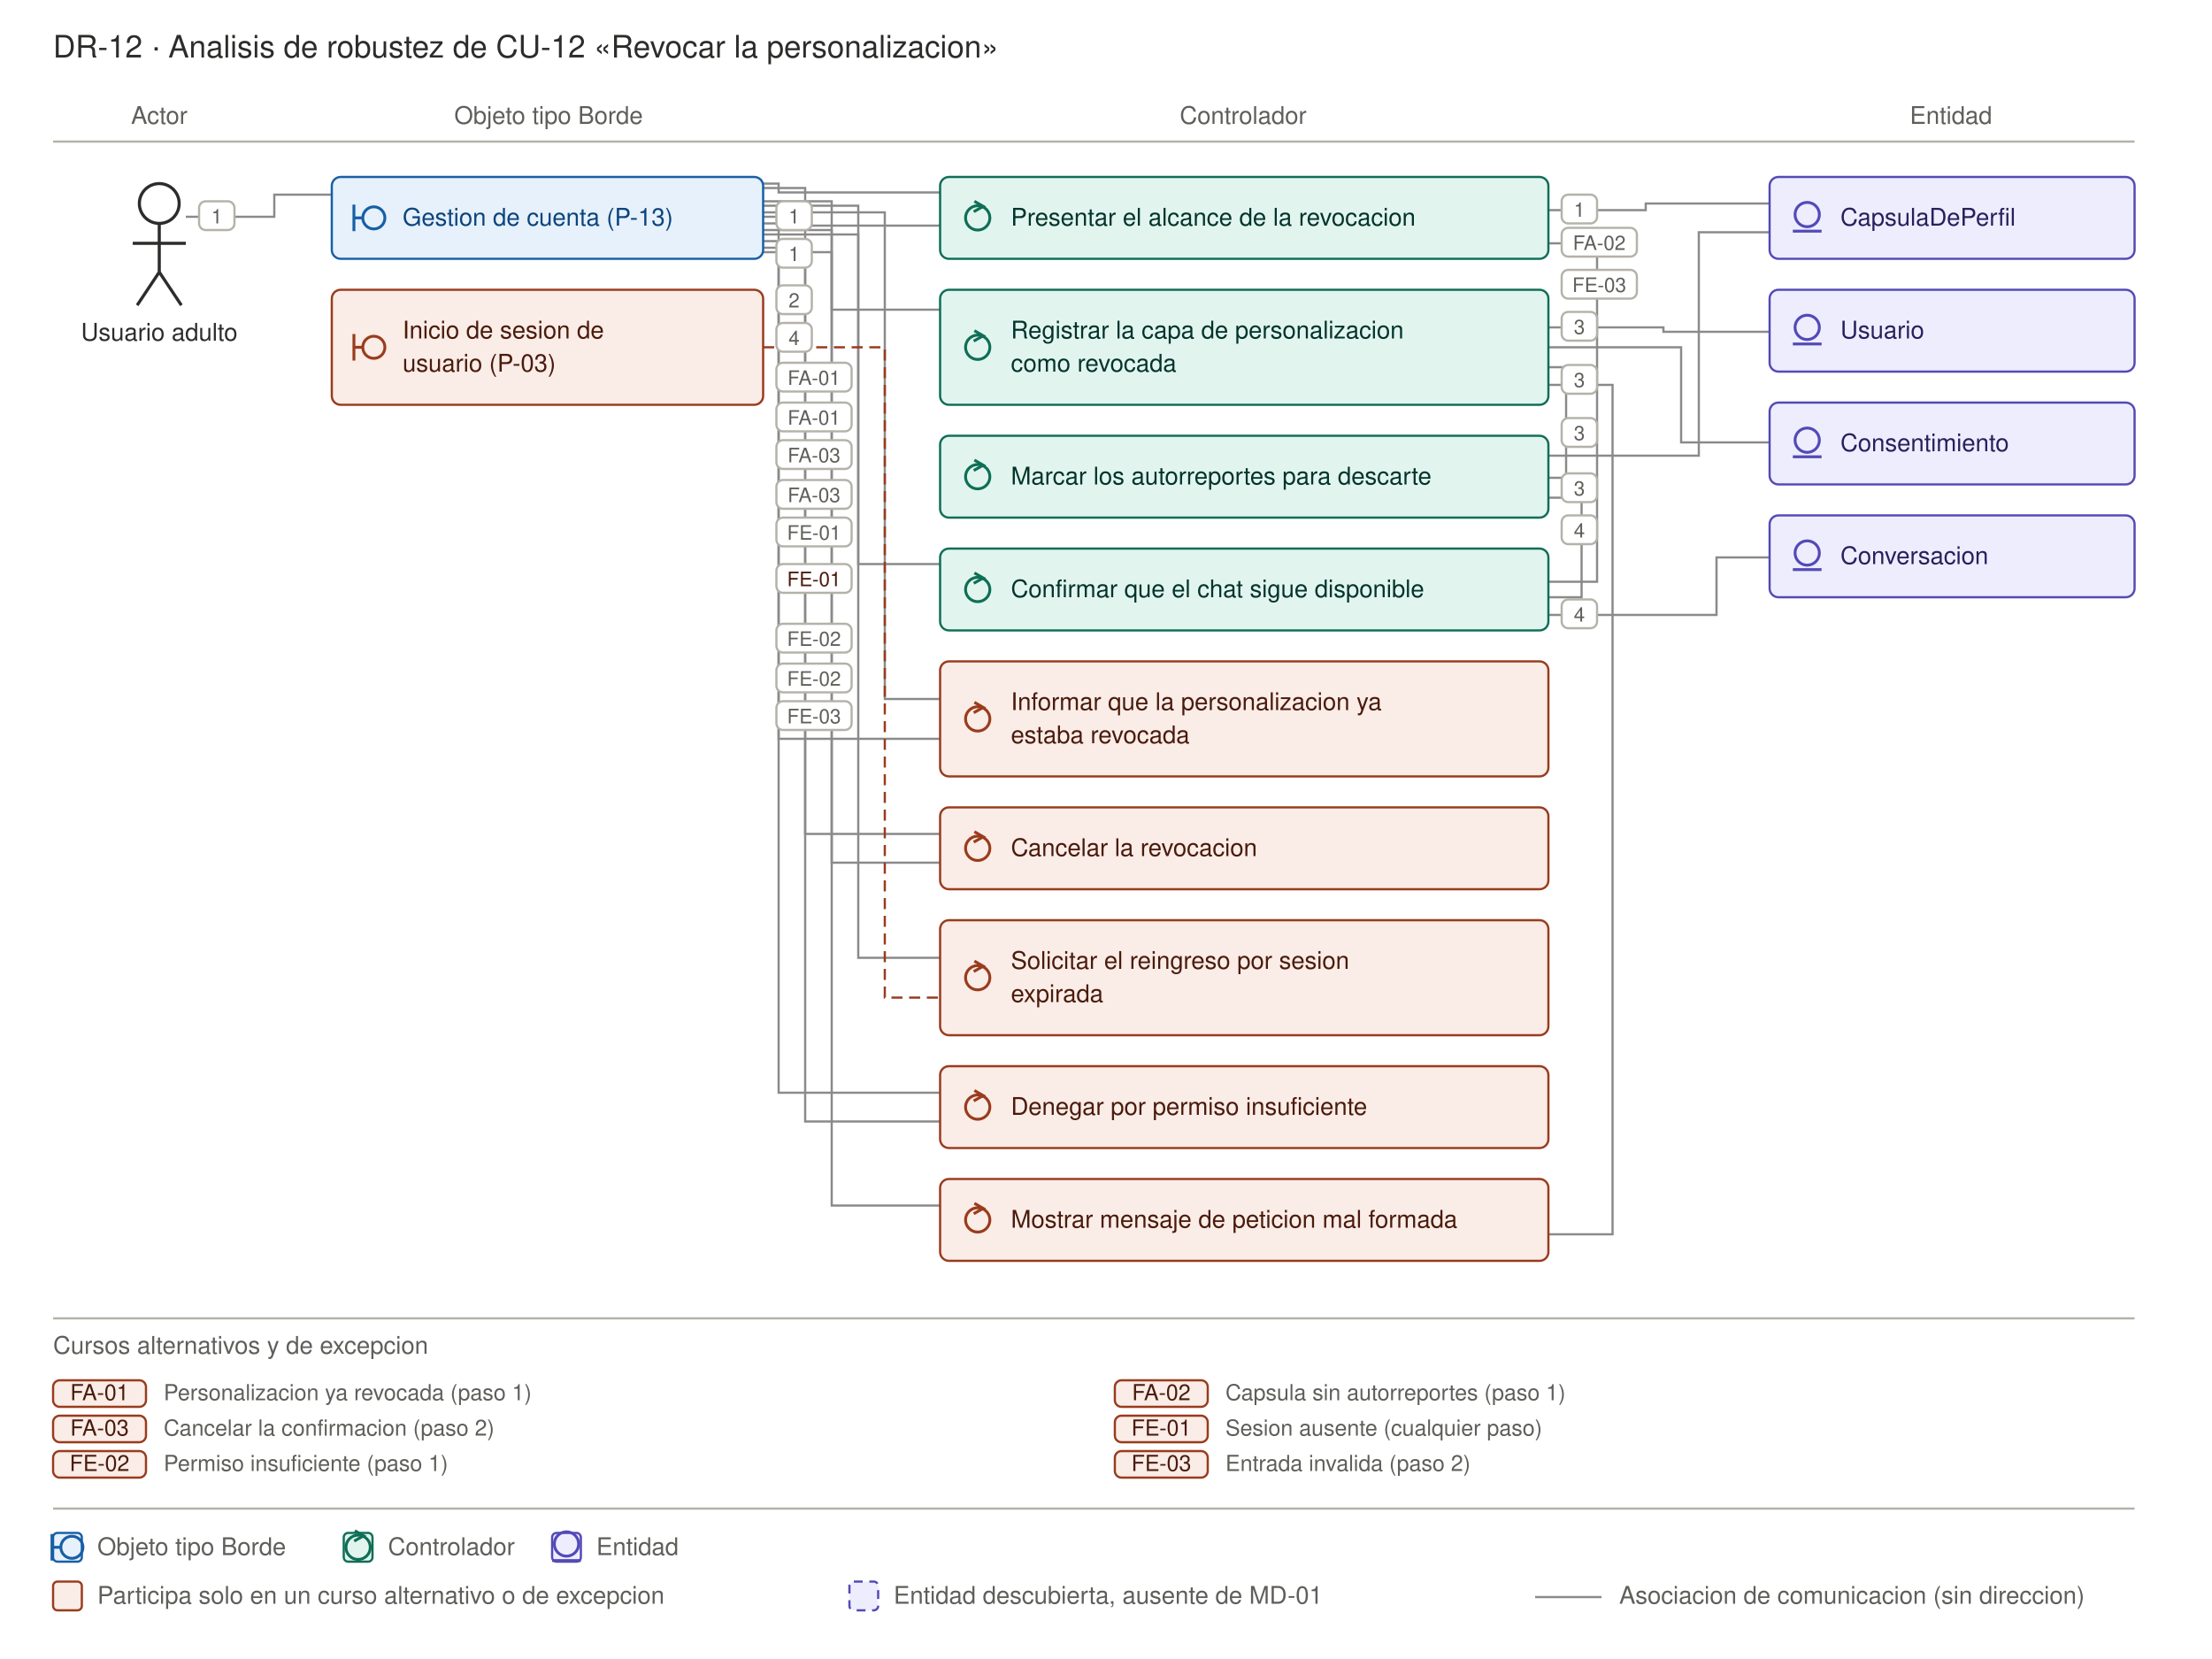
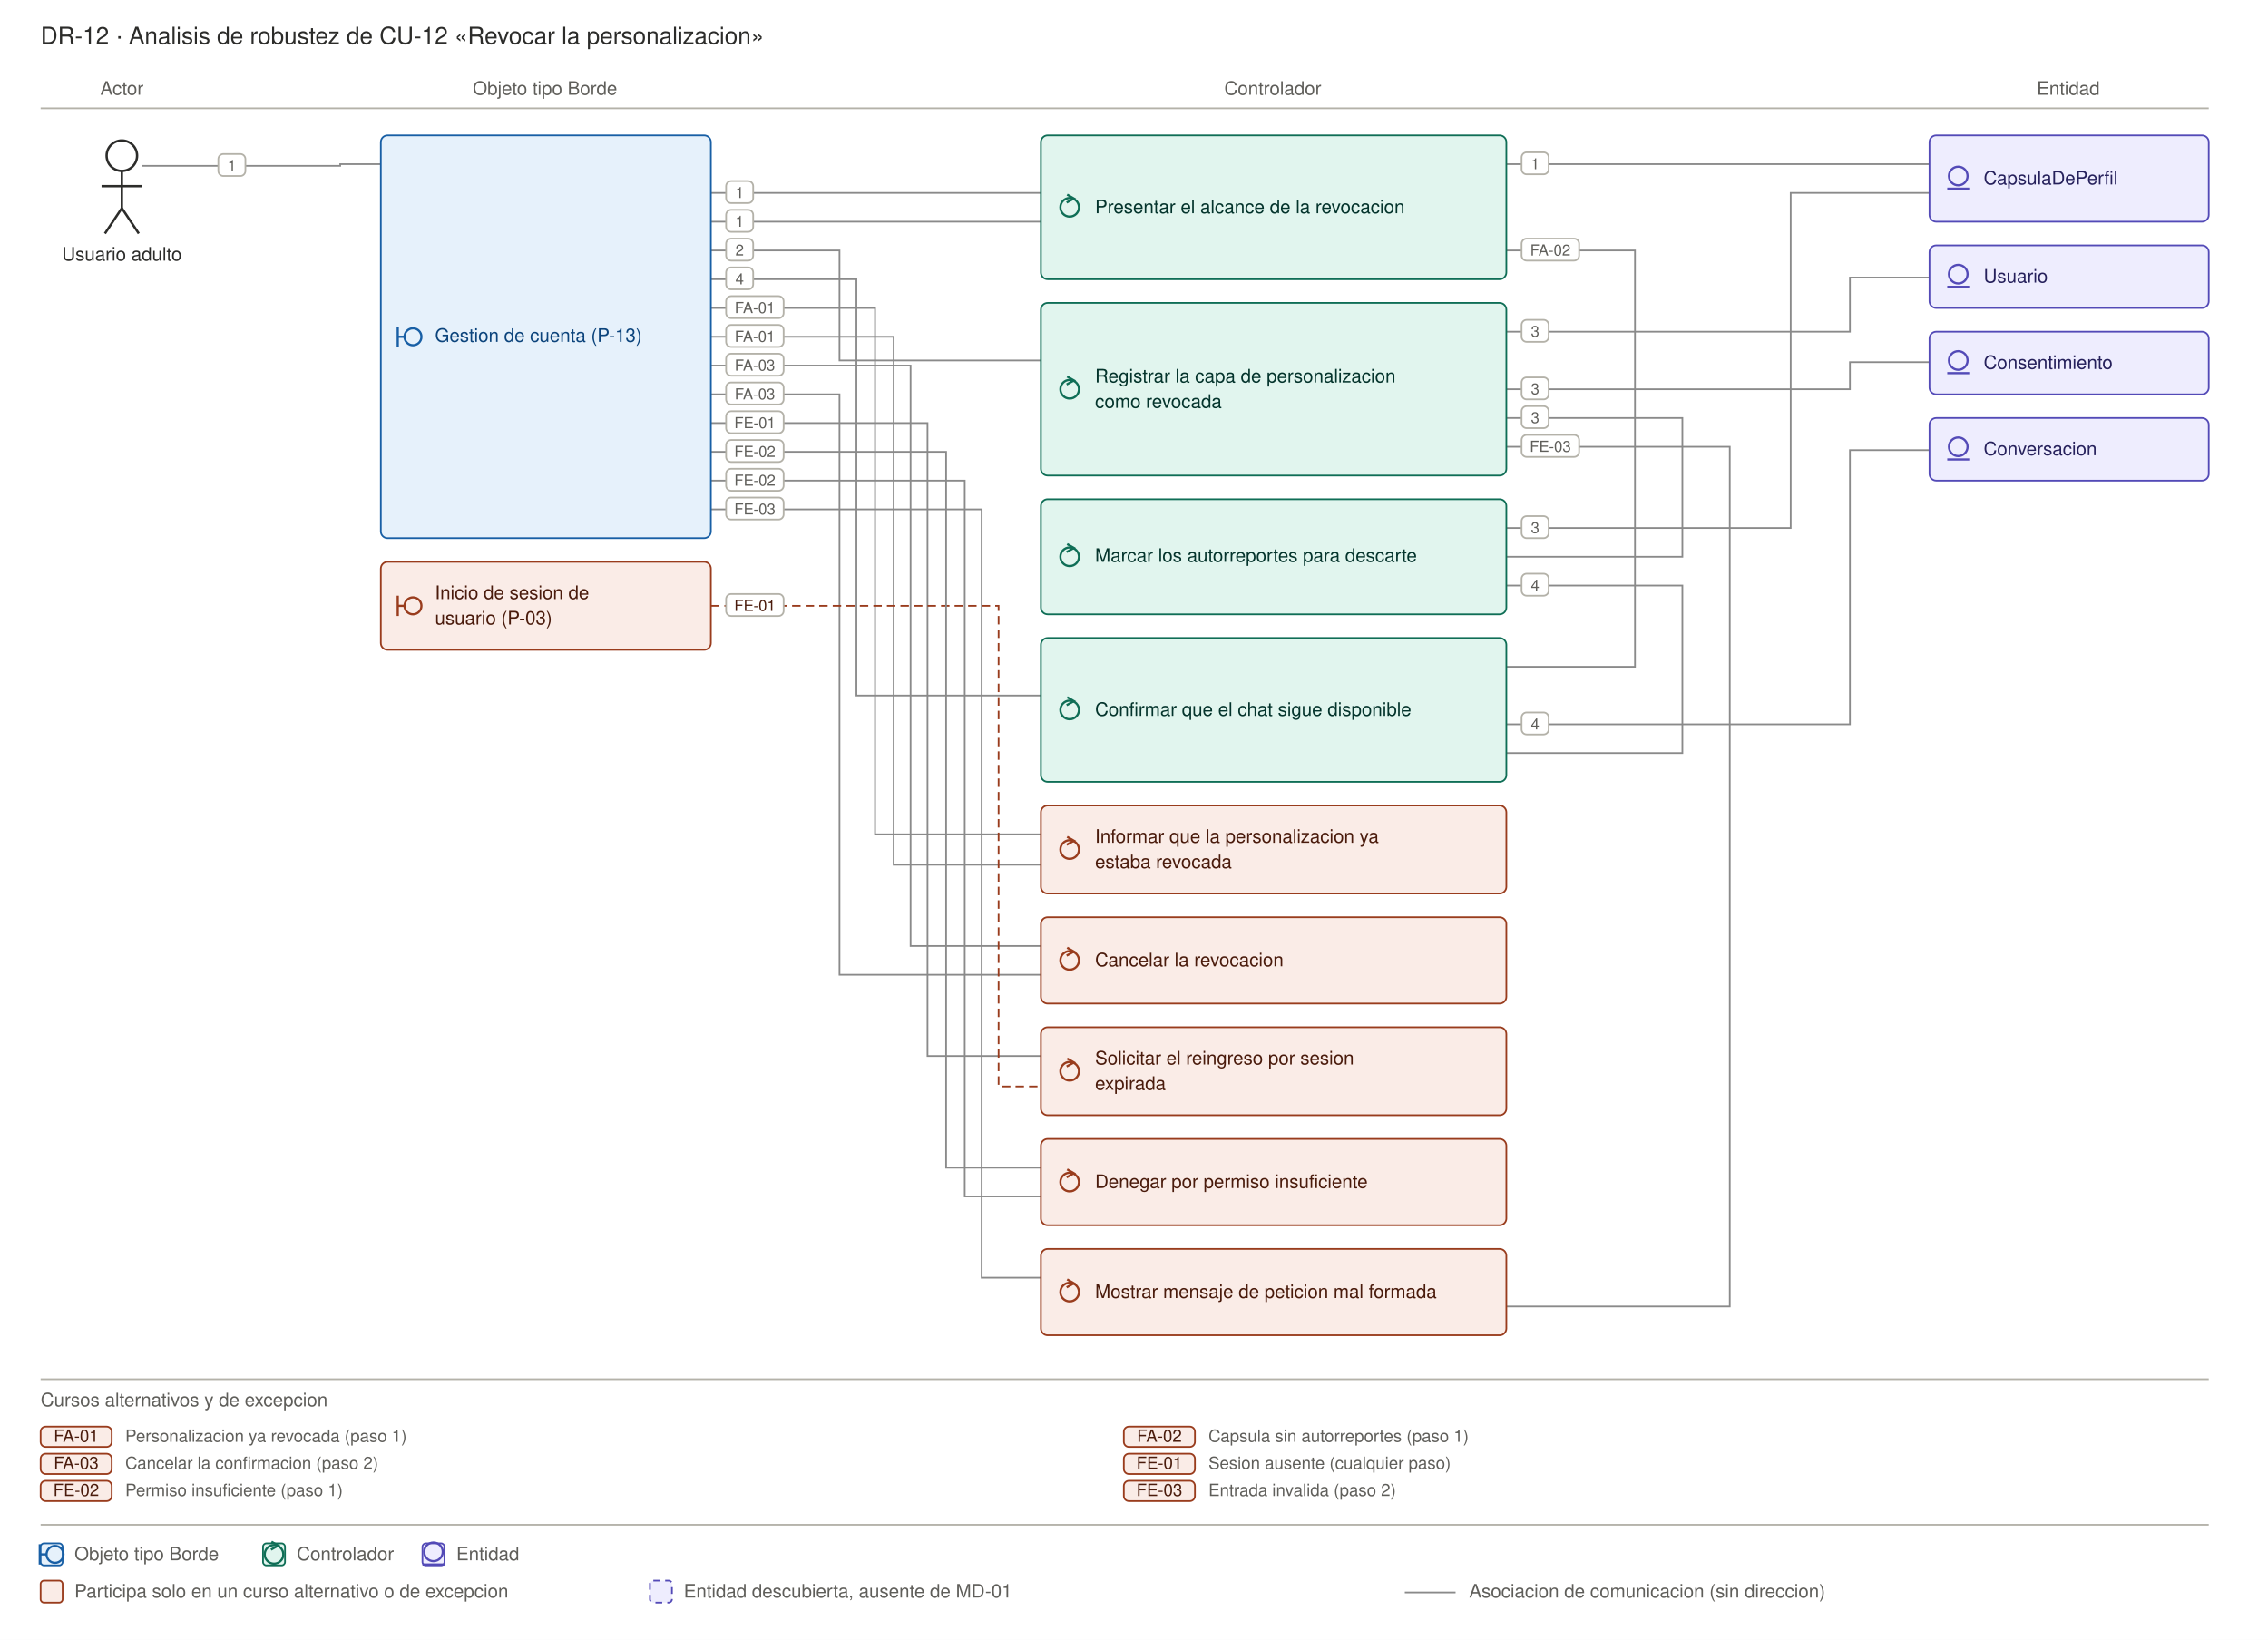
- <svg xmlns="http://www.w3.org/2000/svg" width="1000" height="750" viewBox="0 0 1000 750" role="img" font-family="Segoe UI, Helvetica, Arial, sans-serif">
-   <rect x="0" y="0" width="1000" height="750" fill="#FFFFFF" />
+ <svg xmlns="http://www.w3.org/2000/svg" width="1340" height="969" viewBox="0 0 1340 969" role="img" font-family="Segoe UI, Helvetica, Arial, sans-serif">
+   <rect x="0" y="0" width="1340" height="969" fill="#FFFFFF" />
  <text x="24" y="26" font-size="14" font-weight="500" fill="#2C2C2A">DR-12 · Analisis de robustez de CU-12 «Revocar la personalizacion»</text>
  <g font-size="11" font-weight="500" fill="#5F5E5A" text-anchor="middle">
    <text x="72" y="56">Actor</text>
-     <text x="248" y="56">Objeto tipo Borde</text>
-     <text x="562" y="56">Controlador</text>
-     <text x="882" y="56">Entidad</text>
-   </g>
-   <line x1="24" y1="64" x2="965" y2="64" stroke="#B4B2A9" stroke-width="1" />
+     <text x="322" y="56">Objeto tipo Borde</text>
+     <text x="752" y="56">Controlador</text>
+     <text x="1222" y="56">Entidad</text>
+   </g>
+   <line x1="24" y1="64" x2="1305" y2="64" stroke="#B4B2A9" stroke-width="1" />
  <g fill="none" stroke="#8a8a8a" stroke-width="1">
-     <polyline points="84,98 124,98 124,88 150,88" />
-     <polyline points="345,83 352,83 352,87 425,87" />
-     <polyline points="700,95 744,95 744,92 800,92" />
-     <polyline points="345,85 364,85 364,102 425,102" />
-     <polyline points="345,91 376,91 376,140 425,140" />
-     <polyline points="700,148 752,148 752,150 800,150" />
-     <polyline points="700,157 760,157 760,200 800,200" />
-     <polyline points="700,166 708,166 708,216 700,216" />
-     <polyline points="700,206 768,206 768,105 800,105" />
-     <polyline points="700,225 715,225 715,270 700,270" />
-     <polyline points="700,278 776,278 776,252 800,252" />
-     <polyline points="345,93 388,93 388,255 425,255" />
-     <polyline points="345,96 400,96 400,316 425,316" />
-     <polyline points="345,98 352,98 352,334 425,334" />
-     <polyline points="700,110 722,110 722,263 700,263" />
-     <polyline points="345,101 364,101 364,377 425,377" />
-     <polyline points="345,104 376,104 376,390 425,390" />
-     <polyline points="345,106 388,106 388,433 425,433" />
-     <polyline points="345,157 400,157 400,451 425,451" stroke="#993C1D" stroke-dasharray="5 3" />
-     <polyline points="345,109 352,109 352,494 425,494" />
-     <polyline points="345,112 364,112 364,507 425,507" />
-     <polyline points="700,174 729,174 729,558 700,558" />
-     <polyline points="345,114 376,114 376,545 425,545" />
+     <polyline points="84,98 201,98 201,97 225,97" />
+     <polyline points="420,114 496,114 496,114 615,114" />
+     <polyline points="890,97 1058,97 1058,97 1140,97" />
+     <polyline points="420,131 496,131 496,131 615,131" />
+     <polyline points="420,148 496,148 496,213 615,213" />
+     <polyline points="890,196 1093,196 1093,164 1140,164" />
+     <polyline points="890,230 1093,230 1093,214 1140,214" />
+     <polyline points="890,247 994,247 994,329 890,329" />
+     <polyline points="890,312 1058,312 1058,114 1140,114" />
+     <polyline points="890,346 994,346 994,445 890,445" />
+     <polyline points="890,428 1093,428 1093,266 1140,266" />
+     <polyline points="420,165 506,165 506,411 615,411" />
+     <polyline points="420,182 517,182 517,493 615,493" />
+     <polyline points="420,199 528,199 528,511 615,511" />
+     <polyline points="890,148 966,148 966,394 890,394" />
+     <polyline points="420,216 538,216 538,559 615,559" />
+     <polyline points="420,233 496,233 496,576 615,576" />
+     <polyline points="420,250 548,250 548,624 615,624" />
+     <polyline points="420,358 590,358 590,642 615,642" stroke="#993C1D" stroke-dasharray="5 3" />
+     <polyline points="420,267 559,267 559,690 615,690" />
+     <polyline points="420,284 570,284 570,707 615,707" />
+     <polyline points="890,264 1022,264 1022,772 890,772" />
+     <polyline points="420,301 580,301 580,755 615,755" />
  </g>
  <g fill="none" stroke="#2C2C2A" stroke-width="1.4">
    <circle cx="72.0" cy="92" r="9" />
    <line x1="72.0" y1="101" x2="72.0" y2="123" />
    <line x1="60.0" y1="110" x2="84.0" y2="110" />
    <line x1="72.0" y1="123" x2="62.0" y2="138" />
    <line x1="72.0" y1="123" x2="82.0" y2="138" />
  </g>
  <g font-size="11" text-anchor="middle" fill="#2C2C2A">
    <text x="72" y="154">Usuario adulto</text>
  </g>
-   <rect x="150" y="80" width="195" height="37" rx="4" fill="#E6F1FB" stroke="#185FA5" />
+   <rect x="225" y="80" width="195" height="238" rx="4" fill="#E6F1FB" stroke="#185FA5" />
  <g fill="none" stroke="#185FA5" stroke-width="1.3">
-     <line x1="160" y1="92.5" x2="160" y2="104.5" />
-     <line x1="160" y1="98.5" x2="164" y2="98.5" />
-     <circle cx="169" cy="98.5" r="5" />
+     <line x1="235" y1="193.0" x2="235" y2="205.0" />
+     <line x1="235" y1="199.0" x2="239" y2="199.0" />
+     <circle cx="244" cy="199.0" r="5" />
  </g>
  <g font-size="11" fill="#0C447C">
-     <text x="182" y="102">Gestion de cuenta (P-13)</text>
-   </g>
-   <rect x="150" y="131" width="195" height="52" rx="4" fill="#FAECE7" stroke="#993C1D" />
-   <g fill="none" stroke="#993C1D" stroke-width="1.3">
-     <line x1="160" y1="151.0" x2="160" y2="163.0" />
-     <line x1="160" y1="157.0" x2="164" y2="157.0" />
-     <circle cx="169" cy="157.0" r="5" />
-   </g>
-   <g font-size="11" fill="#4A1B0C">
-     <text x="182" y="153">Inicio de sesion de</text>
-     <text x="182" y="168">usuario (P-03)</text>
-   </g>
-   <rect x="425" y="80" width="275" height="37" rx="4" fill="#E1F5EE" stroke="#0F6E56" />
-   <g fill="none" stroke="#0F6E56" stroke-width="1.3">
-     <circle cx="442" cy="98.5" r="5.5" />
-     <polyline points="440.5,91.0 444.5,93.3 440.2,95.7" />
-   </g>
-   <g font-size="11" fill="#04342C">
-     <text x="457" y="102">Presentar el alcance de la revocacion</text>
-   </g>
-   <rect x="425" y="131" width="275" height="52" rx="4" fill="#E1F5EE" stroke="#0F6E56" />
-   <g fill="none" stroke="#0F6E56" stroke-width="1.3">
-     <circle cx="442" cy="157.0" r="5.5" />
-     <polyline points="440.5,149.5 444.5,151.8 440.2,154.2" />
-   </g>
-   <g font-size="11" fill="#04342C">
-     <text x="457" y="153">Registrar la capa de personalizacion</text>
-     <text x="457" y="168">como revocada</text>
-   </g>
-   <rect x="425" y="197" width="275" height="37" rx="4" fill="#E1F5EE" stroke="#0F6E56" />
-   <g fill="none" stroke="#0F6E56" stroke-width="1.3">
-     <circle cx="442" cy="215.5" r="5.5" />
-     <polyline points="440.5,208.0 444.5,210.3 440.2,212.7" />
-   </g>
-   <g font-size="11" fill="#04342C">
-     <text x="457" y="219">Marcar los autorreportes para descarte</text>
-   </g>
-   <rect x="425" y="248" width="275" height="37" rx="4" fill="#E1F5EE" stroke="#0F6E56" />
-   <g fill="none" stroke="#0F6E56" stroke-width="1.3">
-     <circle cx="442" cy="266.5" r="5.5" />
-     <polyline points="440.5,259.0 444.5,261.3 440.2,263.7" />
-   </g>
-   <g font-size="11" fill="#04342C">
-     <text x="457" y="270">Confirmar que el chat sigue disponible</text>
-   </g>
-   <rect x="425" y="299" width="275" height="52" rx="4" fill="#FAECE7" stroke="#993C1D" />
-   <g fill="none" stroke="#993C1D" stroke-width="1.3">
-     <circle cx="442" cy="325.0" r="5.5" />
-     <polyline points="440.5,317.5 444.5,319.8 440.2,322.2" />
-   </g>
-   <g font-size="11" fill="#4A1B0C">
-     <text x="457" y="321">Informar que la personalizacion ya</text>
-     <text x="457" y="336">estaba revocada</text>
-   </g>
-   <rect x="425" y="365" width="275" height="37" rx="4" fill="#FAECE7" stroke="#993C1D" />
-   <g fill="none" stroke="#993C1D" stroke-width="1.3">
-     <circle cx="442" cy="383.5" r="5.5" />
-     <polyline points="440.5,376.0 444.5,378.3 440.2,380.7" />
-   </g>
-   <g font-size="11" fill="#4A1B0C">
-     <text x="457" y="387">Cancelar la revocacion</text>
-   </g>
-   <rect x="425" y="416" width="275" height="52" rx="4" fill="#FAECE7" stroke="#993C1D" />
-   <g fill="none" stroke="#993C1D" stroke-width="1.3">
-     <circle cx="442" cy="442.0" r="5.5" />
-     <polyline points="440.5,434.5 444.5,436.8 440.2,439.2" />
-   </g>
-   <g font-size="11" fill="#4A1B0C">
-     <text x="457" y="438">Solicitar el reingreso por sesion</text>
-     <text x="457" y="453">expirada</text>
-   </g>
-   <rect x="425" y="482" width="275" height="37" rx="4" fill="#FAECE7" stroke="#993C1D" />
-   <g fill="none" stroke="#993C1D" stroke-width="1.3">
-     <circle cx="442" cy="500.5" r="5.5" />
-     <polyline points="440.5,493.0 444.5,495.3 440.2,497.7" />
-   </g>
-   <g font-size="11" fill="#4A1B0C">
-     <text x="457" y="504">Denegar por permiso insuficiente</text>
-   </g>
-   <rect x="425" y="533" width="275" height="37" rx="4" fill="#FAECE7" stroke="#993C1D" />
-   <g fill="none" stroke="#993C1D" stroke-width="1.3">
-     <circle cx="442" cy="551.5" r="5.5" />
-     <polyline points="440.5,544.0 444.5,546.3 440.2,548.7" />
-   </g>
-   <g font-size="11" fill="#4A1B0C">
-     <text x="457" y="555">Mostrar mensaje de peticion mal formada</text>
-   </g>
-   <rect x="800" y="80" width="165" height="37" rx="4" fill="#EEEDFE" stroke="#534AB7" />
-   <g fill="none" stroke="#534AB7" stroke-width="1.3">
-     <circle cx="817" cy="97.0" r="5.5" />
-     <line x1="810.5" y1="104.5" x2="823.5" y2="104.5" />
-   </g>
-   <g font-size="11" fill="#26215C">
-     <text x="832" y="102">CapsulaDePerfil</text>
-   </g>
-   <rect x="800" y="131" width="165" height="37" rx="4" fill="#EEEDFE" stroke="#534AB7" />
-   <g fill="none" stroke="#534AB7" stroke-width="1.3">
-     <circle cx="817" cy="148.0" r="5.5" />
-     <line x1="810.5" y1="155.5" x2="823.5" y2="155.5" />
-   </g>
-   <g font-size="11" fill="#26215C">
-     <text x="832" y="153">Usuario</text>
-   </g>
-   <rect x="800" y="182" width="165" height="37" rx="4" fill="#EEEDFE" stroke="#534AB7" />
-   <g fill="none" stroke="#534AB7" stroke-width="1.3">
-     <circle cx="817" cy="199.0" r="5.5" />
-     <line x1="810.5" y1="206.5" x2="823.5" y2="206.5" />
-   </g>
-   <g font-size="11" fill="#26215C">
-     <text x="832" y="204">Consentimiento</text>
-   </g>
-   <rect x="800" y="233" width="165" height="37" rx="4" fill="#EEEDFE" stroke="#534AB7" />
-   <g fill="none" stroke="#534AB7" stroke-width="1.3">
-     <circle cx="817" cy="250.0" r="5.5" />
-     <line x1="810.5" y1="257.5" x2="823.5" y2="257.5" />
-   </g>
-   <g font-size="11" fill="#26215C">
-     <text x="832" y="255">Conversacion</text>
+     <text x="257" y="202">Gestion de cuenta (P-13)</text>
+   </g>
+   <rect x="225" y="332" width="195" height="52" rx="4" fill="#FAECE7" stroke="#993C1D" />
+   <g fill="none" stroke="#993C1D" stroke-width="1.3">
+     <line x1="235" y1="352.0" x2="235" y2="364.0" />
+     <line x1="235" y1="358.0" x2="239" y2="358.0" />
+     <circle cx="244" cy="358.0" r="5" />
+   </g>
+   <g font-size="11" fill="#4A1B0C">
+     <text x="257" y="354">Inicio de sesion de</text>
+     <text x="257" y="369">usuario (P-03)</text>
+   </g>
+   <rect x="615" y="80" width="275" height="85" rx="4" fill="#E1F5EE" stroke="#0F6E56" />
+   <g fill="none" stroke="#0F6E56" stroke-width="1.3">
+     <circle cx="632" cy="122.5" r="5.5" />
+     <polyline points="630.5,115.0 634.5,117.3 630.2,119.7" />
+   </g>
+   <g font-size="11" fill="#04342C">
+     <text x="647" y="126">Presentar el alcance de la revocacion</text>
+   </g>
+   <rect x="615" y="179" width="275" height="102" rx="4" fill="#E1F5EE" stroke="#0F6E56" />
+   <g fill="none" stroke="#0F6E56" stroke-width="1.3">
+     <circle cx="632" cy="230.0" r="5.5" />
+     <polyline points="630.5,222.5 634.5,224.8 630.2,227.2" />
+   </g>
+   <g font-size="11" fill="#04342C">
+     <text x="647" y="226">Registrar la capa de personalizacion</text>
+     <text x="647" y="241">como revocada</text>
+   </g>
+   <rect x="615" y="295" width="275" height="68" rx="4" fill="#E1F5EE" stroke="#0F6E56" />
+   <g fill="none" stroke="#0F6E56" stroke-width="1.3">
+     <circle cx="632" cy="329.0" r="5.5" />
+     <polyline points="630.5,321.5 634.5,323.8 630.2,326.2" />
+   </g>
+   <g font-size="11" fill="#04342C">
+     <text x="647" y="332">Marcar los autorreportes para descarte</text>
+   </g>
+   <rect x="615" y="377" width="275" height="85" rx="4" fill="#E1F5EE" stroke="#0F6E56" />
+   <g fill="none" stroke="#0F6E56" stroke-width="1.3">
+     <circle cx="632" cy="419.5" r="5.5" />
+     <polyline points="630.5,412.0 634.5,414.3 630.2,416.7" />
+   </g>
+   <g font-size="11" fill="#04342C">
+     <text x="647" y="423">Confirmar que el chat sigue disponible</text>
+   </g>
+   <rect x="615" y="476" width="275" height="52" rx="4" fill="#FAECE7" stroke="#993C1D" />
+   <g fill="none" stroke="#993C1D" stroke-width="1.3">
+     <circle cx="632" cy="502.0" r="5.5" />
+     <polyline points="630.5,494.5 634.5,496.8 630.2,499.2" />
+   </g>
+   <g font-size="11" fill="#4A1B0C">
+     <text x="647" y="498">Informar que la personalizacion ya</text>
+     <text x="647" y="513">estaba revocada</text>
+   </g>
+   <rect x="615" y="542" width="275" height="51" rx="4" fill="#FAECE7" stroke="#993C1D" />
+   <g fill="none" stroke="#993C1D" stroke-width="1.3">
+     <circle cx="632" cy="567.5" r="5.5" />
+     <polyline points="630.5,560.0 634.5,562.3 630.2,564.7" />
+   </g>
+   <g font-size="11" fill="#4A1B0C">
+     <text x="647" y="571">Cancelar la revocacion</text>
+   </g>
+   <rect x="615" y="607" width="275" height="52" rx="4" fill="#FAECE7" stroke="#993C1D" />
+   <g fill="none" stroke="#993C1D" stroke-width="1.3">
+     <circle cx="632" cy="633.0" r="5.5" />
+     <polyline points="630.5,625.5 634.5,627.8 630.2,630.2" />
+   </g>
+   <g font-size="11" fill="#4A1B0C">
+     <text x="647" y="629">Solicitar el reingreso por sesion</text>
+     <text x="647" y="644">expirada</text>
+   </g>
+   <rect x="615" y="673" width="275" height="51" rx="4" fill="#FAECE7" stroke="#993C1D" />
+   <g fill="none" stroke="#993C1D" stroke-width="1.3">
+     <circle cx="632" cy="698.5" r="5.5" />
+     <polyline points="630.5,691.0 634.5,693.3 630.2,695.7" />
+   </g>
+   <g font-size="11" fill="#4A1B0C">
+     <text x="647" y="702">Denegar por permiso insuficiente</text>
+   </g>
+   <rect x="615" y="738" width="275" height="51" rx="4" fill="#FAECE7" stroke="#993C1D" />
+   <g fill="none" stroke="#993C1D" stroke-width="1.3">
+     <circle cx="632" cy="763.5" r="5.5" />
+     <polyline points="630.5,756.0 634.5,758.3 630.2,760.7" />
+   </g>
+   <g font-size="11" fill="#4A1B0C">
+     <text x="647" y="767">Mostrar mensaje de peticion mal formada</text>
+   </g>
+   <rect x="1140" y="80" width="165" height="51" rx="4" fill="#EEEDFE" stroke="#534AB7" />
+   <g fill="none" stroke="#534AB7" stroke-width="1.3">
+     <circle cx="1157" cy="104.0" r="5.5" />
+     <line x1="1150.5" y1="111.5" x2="1163.5" y2="111.5" />
+   </g>
+   <g font-size="11" fill="#26215C">
+     <text x="1172" y="109">CapsulaDePerfil</text>
+   </g>
+   <rect x="1140" y="145" width="165" height="37" rx="4" fill="#EEEDFE" stroke="#534AB7" />
+   <g fill="none" stroke="#534AB7" stroke-width="1.3">
+     <circle cx="1157" cy="162.0" r="5.5" />
+     <line x1="1150.5" y1="169.5" x2="1163.5" y2="169.5" />
+   </g>
+   <g font-size="11" fill="#26215C">
+     <text x="1172" y="167">Usuario</text>
+   </g>
+   <rect x="1140" y="196" width="165" height="37" rx="4" fill="#EEEDFE" stroke="#534AB7" />
+   <g fill="none" stroke="#534AB7" stroke-width="1.3">
+     <circle cx="1157" cy="213.0" r="5.5" />
+     <line x1="1150.5" y1="220.5" x2="1163.5" y2="220.5" />
+   </g>
+   <g font-size="11" fill="#26215C">
+     <text x="1172" y="218">Consentimiento</text>
+   </g>
+   <rect x="1140" y="247" width="165" height="37" rx="4" fill="#EEEDFE" stroke="#534AB7" />
+   <g fill="none" stroke="#534AB7" stroke-width="1.3">
+     <circle cx="1157" cy="264.0" r="5.5" />
+     <line x1="1150.5" y1="271.5" x2="1163.5" y2="271.5" />
+   </g>
+   <g font-size="11" fill="#26215C">
+     <text x="1172" y="269">Conversacion</text>
  </g>
  <g font-size="9" text-anchor="middle">
-     <rect x="90" y="91" width="16" height="13" rx="3" fill="#FFFFFF" stroke="#B4B2A9" />
-     <text x="98" y="101" fill="#5F5E5A">1</text>
-     <rect x="351" y="91" width="16" height="13" rx="3" fill="#FFFFFF" stroke="#B4B2A9" />
-     <text x="359" y="101" fill="#5F5E5A">1</text>
-     <rect x="706" y="88" width="16" height="13" rx="3" fill="#FFFFFF" stroke="#B4B2A9" />
-     <text x="714" y="98" fill="#5F5E5A">1</text>
-     <rect x="351" y="108" width="16" height="13" rx="3" fill="#FFFFFF" stroke="#B4B2A9" />
-     <text x="359" y="118" fill="#5F5E5A">1</text>
-     <rect x="351" y="129" width="16" height="13" rx="3" fill="#FFFFFF" stroke="#B4B2A9" />
-     <text x="359" y="139" fill="#5F5E5A">2</text>
-     <rect x="706" y="141" width="16" height="13" rx="3" fill="#FFFFFF" stroke="#B4B2A9" />
-     <text x="714" y="151" fill="#5F5E5A">3</text>
-     <rect x="706" y="165" width="16" height="13" rx="3" fill="#FFFFFF" stroke="#B4B2A9" />
-     <text x="714" y="175" fill="#5F5E5A">3</text>
-     <rect x="706" y="189" width="16" height="13" rx="3" fill="#FFFFFF" stroke="#B4B2A9" />
-     <text x="714" y="199" fill="#5F5E5A">3</text>
-     <rect x="706" y="214" width="16" height="13" rx="3" fill="#FFFFFF" stroke="#B4B2A9" />
-     <text x="714" y="224" fill="#5F5E5A">3</text>
-     <rect x="706" y="233" width="16" height="13" rx="3" fill="#FFFFFF" stroke="#B4B2A9" />
-     <text x="714" y="243" fill="#5F5E5A">4</text>
-     <rect x="706" y="271" width="16" height="13" rx="3" fill="#FFFFFF" stroke="#B4B2A9" />
-     <text x="714" y="281" fill="#5F5E5A">4</text>
-     <rect x="351" y="146" width="16" height="13" rx="3" fill="#FFFFFF" stroke="#B4B2A9" />
-     <text x="359" y="156" fill="#5F5E5A">4</text>
-     <rect x="351" y="164" width="34" height="13" rx="3" fill="#FFFFFF" stroke="#B4B2A9" />
-     <text x="368" y="174" fill="#5F5E5A">FA-01</text>
-     <rect x="351" y="182" width="34" height="13" rx="3" fill="#FFFFFF" stroke="#B4B2A9" />
-     <text x="368" y="192" fill="#5F5E5A">FA-01</text>
-     <rect x="706" y="103" width="34" height="13" rx="3" fill="#FFFFFF" stroke="#B4B2A9" />
-     <text x="723" y="113" fill="#5F5E5A">FA-02</text>
-     <rect x="351" y="199" width="34" height="13" rx="3" fill="#FFFFFF" stroke="#B4B2A9" />
-     <text x="368" y="209" fill="#5F5E5A">FA-03</text>
-     <rect x="351" y="217" width="34" height="13" rx="3" fill="#FFFFFF" stroke="#B4B2A9" />
-     <text x="368" y="227" fill="#5F5E5A">FA-03</text>
-     <rect x="351" y="234" width="34" height="13" rx="3" fill="#FFFFFF" stroke="#B4B2A9" />
-     <text x="368" y="244" fill="#5F5E5A">FE-01</text>
-     <rect x="351" y="255" width="34" height="13" rx="3" fill="#FFFFFF" stroke="#B4B2A9" />
-     <text x="368" y="265" fill="#4A1B0C">FE-01</text>
-     <rect x="351" y="282" width="34" height="13" rx="3" fill="#FFFFFF" stroke="#B4B2A9" />
-     <text x="368" y="292" fill="#5F5E5A">FE-02</text>
-     <rect x="351" y="300" width="34" height="13" rx="3" fill="#FFFFFF" stroke="#B4B2A9" />
-     <text x="368" y="310" fill="#5F5E5A">FE-02</text>
-     <rect x="706" y="122" width="34" height="13" rx="3" fill="#FFFFFF" stroke="#B4B2A9" />
-     <text x="723" y="132" fill="#5F5E5A">FE-03</text>
-     <rect x="351" y="317" width="34" height="13" rx="3" fill="#FFFFFF" stroke="#B4B2A9" />
-     <text x="368" y="327" fill="#5F5E5A">FE-03</text>
-   </g>
-   <line x1="24" y1="596" x2="965" y2="596" stroke="#B4B2A9" stroke-width="1" />
-   <text x="24" y="612" font-size="11" font-weight="500" fill="#5F5E5A">Cursos alternativos y de excepcion</text>
+     <rect x="129" y="91" width="16" height="13" rx="3" fill="#FFFFFF" stroke="#B4B2A9" />
+     <text x="137" y="101" fill="#5F5E5A">1</text>
+     <rect x="429" y="107" width="16" height="13" rx="3" fill="#FFFFFF" stroke="#B4B2A9" />
+     <text x="437" y="117" fill="#5F5E5A">1</text>
+     <rect x="899" y="90" width="16" height="13" rx="3" fill="#FFFFFF" stroke="#B4B2A9" />
+     <text x="907" y="100" fill="#5F5E5A">1</text>
+     <rect x="429" y="124" width="16" height="13" rx="3" fill="#FFFFFF" stroke="#B4B2A9" />
+     <text x="437" y="134" fill="#5F5E5A">1</text>
+     <rect x="429" y="141" width="16" height="13" rx="3" fill="#FFFFFF" stroke="#B4B2A9" />
+     <text x="437" y="151" fill="#5F5E5A">2</text>
+     <rect x="899" y="189" width="16" height="13" rx="3" fill="#FFFFFF" stroke="#B4B2A9" />
+     <text x="907" y="199" fill="#5F5E5A">3</text>
+     <rect x="899" y="223" width="16" height="13" rx="3" fill="#FFFFFF" stroke="#B4B2A9" />
+     <text x="907" y="233" fill="#5F5E5A">3</text>
+     <rect x="899" y="240" width="16" height="13" rx="3" fill="#FFFFFF" stroke="#B4B2A9" />
+     <text x="907" y="250" fill="#5F5E5A">3</text>
+     <rect x="899" y="305" width="16" height="13" rx="3" fill="#FFFFFF" stroke="#B4B2A9" />
+     <text x="907" y="315" fill="#5F5E5A">3</text>
+     <rect x="899" y="339" width="16" height="13" rx="3" fill="#FFFFFF" stroke="#B4B2A9" />
+     <text x="907" y="349" fill="#5F5E5A">4</text>
+     <rect x="899" y="421" width="16" height="13" rx="3" fill="#FFFFFF" stroke="#B4B2A9" />
+     <text x="907" y="431" fill="#5F5E5A">4</text>
+     <rect x="429" y="158" width="16" height="13" rx="3" fill="#FFFFFF" stroke="#B4B2A9" />
+     <text x="437" y="168" fill="#5F5E5A">4</text>
+     <rect x="429" y="175" width="34" height="13" rx="3" fill="#FFFFFF" stroke="#B4B2A9" />
+     <text x="446" y="185" fill="#5F5E5A">FA-01</text>
+     <rect x="429" y="192" width="34" height="13" rx="3" fill="#FFFFFF" stroke="#B4B2A9" />
+     <text x="446" y="202" fill="#5F5E5A">FA-01</text>
+     <rect x="899" y="141" width="34" height="13" rx="3" fill="#FFFFFF" stroke="#B4B2A9" />
+     <text x="916" y="151" fill="#5F5E5A">FA-02</text>
+     <rect x="429" y="209" width="34" height="13" rx="3" fill="#FFFFFF" stroke="#B4B2A9" />
+     <text x="446" y="219" fill="#5F5E5A">FA-03</text>
+     <rect x="429" y="226" width="34" height="13" rx="3" fill="#FFFFFF" stroke="#B4B2A9" />
+     <text x="446" y="236" fill="#5F5E5A">FA-03</text>
+     <rect x="429" y="243" width="34" height="13" rx="3" fill="#FFFFFF" stroke="#B4B2A9" />
+     <text x="446" y="253" fill="#5F5E5A">FE-01</text>
+     <rect x="429" y="351" width="34" height="13" rx="3" fill="#FFFFFF" stroke="#B4B2A9" />
+     <text x="446" y="361" fill="#4A1B0C">FE-01</text>
+     <rect x="429" y="260" width="34" height="13" rx="3" fill="#FFFFFF" stroke="#B4B2A9" />
+     <text x="446" y="270" fill="#5F5E5A">FE-02</text>
+     <rect x="429" y="277" width="34" height="13" rx="3" fill="#FFFFFF" stroke="#B4B2A9" />
+     <text x="446" y="287" fill="#5F5E5A">FE-02</text>
+     <rect x="899" y="257" width="34" height="13" rx="3" fill="#FFFFFF" stroke="#B4B2A9" />
+     <text x="916" y="267" fill="#5F5E5A">FE-03</text>
+     <rect x="429" y="294" width="34" height="13" rx="3" fill="#FFFFFF" stroke="#B4B2A9" />
+     <text x="446" y="304" fill="#5F5E5A">FE-03</text>
+   </g>
+   <line x1="24" y1="815" x2="1305" y2="815" stroke="#B4B2A9" stroke-width="1" />
+   <text x="24" y="831" font-size="11" font-weight="500" fill="#5F5E5A">Cursos alternativos y de excepcion</text>
  <g font-size="10">
-     <rect x="24" y="624" width="42" height="12" rx="3" fill="#FAECE7" stroke="#993C1D" />
-     <text x="45" y="633" text-anchor="middle" fill="#4A1B0C">FA-01</text>
-     <text x="74" y="633" fill="#5F5E5A">Personalizacion ya revocada (paso 1)</text>
-     <rect x="504" y="624" width="42" height="12" rx="3" fill="#FAECE7" stroke="#993C1D" />
-     <text x="525" y="633" text-anchor="middle" fill="#4A1B0C">FA-02</text>
-     <text x="554" y="633" fill="#5F5E5A">Capsula sin autorreportes (paso 1)</text>
-     <rect x="24" y="640" width="42" height="12" rx="3" fill="#FAECE7" stroke="#993C1D" />
-     <text x="45" y="649" text-anchor="middle" fill="#4A1B0C">FA-03</text>
-     <text x="74" y="649" fill="#5F5E5A">Cancelar la confirmacion (paso 2)</text>
-     <rect x="504" y="640" width="42" height="12" rx="3" fill="#FAECE7" stroke="#993C1D" />
-     <text x="525" y="649" text-anchor="middle" fill="#4A1B0C">FE-01</text>
-     <text x="554" y="649" fill="#5F5E5A">Sesion ausente (cualquier paso)</text>
-     <rect x="24" y="656" width="42" height="12" rx="3" fill="#FAECE7" stroke="#993C1D" />
-     <text x="45" y="665" text-anchor="middle" fill="#4A1B0C">FE-02</text>
-     <text x="74" y="665" fill="#5F5E5A">Permiso insuficiente (paso 1)</text>
-     <rect x="504" y="656" width="42" height="12" rx="3" fill="#FAECE7" stroke="#993C1D" />
-     <text x="525" y="665" text-anchor="middle" fill="#4A1B0C">FE-03</text>
-     <text x="554" y="665" fill="#5F5E5A">Entrada invalida (paso 2)</text>
-   </g>
-   <line x1="24" y1="682" x2="965" y2="682" stroke="#B4B2A9" stroke-width="1" />
+     <rect x="24" y="843" width="42" height="12" rx="3" fill="#FAECE7" stroke="#993C1D" />
+     <text x="45" y="852" text-anchor="middle" fill="#4A1B0C">FA-01</text>
+     <text x="74" y="852" fill="#5F5E5A">Personalizacion ya revocada (paso 1)</text>
+     <rect x="664" y="843" width="42" height="12" rx="3" fill="#FAECE7" stroke="#993C1D" />
+     <text x="685" y="852" text-anchor="middle" fill="#4A1B0C">FA-02</text>
+     <text x="714" y="852" fill="#5F5E5A">Capsula sin autorreportes (paso 1)</text>
+     <rect x="24" y="859" width="42" height="12" rx="3" fill="#FAECE7" stroke="#993C1D" />
+     <text x="45" y="868" text-anchor="middle" fill="#4A1B0C">FA-03</text>
+     <text x="74" y="868" fill="#5F5E5A">Cancelar la confirmacion (paso 2)</text>
+     <rect x="664" y="859" width="42" height="12" rx="3" fill="#FAECE7" stroke="#993C1D" />
+     <text x="685" y="868" text-anchor="middle" fill="#4A1B0C">FE-01</text>
+     <text x="714" y="868" fill="#5F5E5A">Sesion ausente (cualquier paso)</text>
+     <rect x="24" y="875" width="42" height="12" rx="3" fill="#FAECE7" stroke="#993C1D" />
+     <text x="45" y="884" text-anchor="middle" fill="#4A1B0C">FE-02</text>
+     <text x="74" y="884" fill="#5F5E5A">Permiso insuficiente (paso 1)</text>
+     <rect x="664" y="875" width="42" height="12" rx="3" fill="#FAECE7" stroke="#993C1D" />
+     <text x="685" y="884" text-anchor="middle" fill="#4A1B0C">FE-03</text>
+     <text x="714" y="884" fill="#5F5E5A">Entrada invalida (paso 2)</text>
+   </g>
+   <line x1="24" y1="901" x2="1305" y2="901" stroke="#B4B2A9" stroke-width="1" />
  <g font-size="11">
-     <rect x="24" y="693" width="13" height="13" rx="2" fill="#E6F1FB" stroke="#185FA5" />
+     <rect x="24" y="912" width="13" height="13" rx="2" fill="#E6F1FB" stroke="#185FA5" />
    <g fill="none" stroke="#185FA5" stroke-width="1.3">
-       <line x1="23.5" y1="693.5" x2="23.5" y2="705.5" />
-       <line x1="23.5" y1="699.5" x2="27.5" y2="699.5" />
-       <circle cx="32.5" cy="699.5" r="5" />
+       <line x1="23.5" y1="912.5" x2="23.5" y2="924.5" />
+       <line x1="23.5" y1="918.5" x2="27.5" y2="918.5" />
+       <circle cx="32.5" cy="918.5" r="5" />
    </g>
-     <text x="44" y="703" fill="#5F5E5A">Objeto tipo Borde</text>
-     <rect x="155.4" y="693" width="13" height="13" rx="2" fill="#E1F5EE" stroke="#0F6E56" />
+     <text x="44" y="922" fill="#5F5E5A">Objeto tipo Borde</text>
+     <rect x="155.4" y="912" width="13" height="13" rx="2" fill="#E1F5EE" stroke="#0F6E56" />
    <g fill="none" stroke="#0F6E56" stroke-width="1.3">
-       <circle cx="161.9" cy="699.5" r="5.5" />
-       <polyline points="160.4,692.0 164.4,694.3 160.1,696.7" />
+       <circle cx="161.9" cy="918.5" r="5.5" />
+       <polyline points="160.4,911.0 164.4,913.3 160.1,915.7" />
    </g>
-     <text x="175.4" y="703" fill="#5F5E5A">Controlador</text>
-     <rect x="249.6" y="693" width="13" height="13" rx="2" fill="#EEEDFE" stroke="#534AB7" />
+     <text x="175.4" y="922" fill="#5F5E5A">Controlador</text>
+     <rect x="249.6" y="912" width="13" height="13" rx="2" fill="#EEEDFE" stroke="#534AB7" />
    <g fill="none" stroke="#534AB7" stroke-width="1.3">
-       <circle cx="256.1" cy="698.0" r="5.5" />
-       <line x1="249.6" y1="705.5" x2="262.6" y2="705.5" />
+       <circle cx="256.1" cy="917.0" r="5.5" />
+       <line x1="249.6" y1="924.5" x2="262.6" y2="924.5" />
    </g>
-     <text x="269.6" y="703" fill="#5F5E5A">Entidad</text>
+     <text x="269.6" y="922" fill="#5F5E5A">Entidad</text>
  </g>
  <g font-size="11">
-     <rect x="24" y="715" width="13" height="13" rx="2" fill="#FAECE7" stroke="#993C1D" />
-     <text x="44" y="725" fill="#5F5E5A">Participa solo en un curso alternativo o de excepcion</text>
-     <rect x="384" y="715" width="13" height="13" rx="2" fill="#EEEDFE" stroke="#534AB7" stroke-dasharray="4 3" />
-     <text x="404" y="725" fill="#5F5E5A">Entidad descubierta, ausente de MD-01</text>
-     <line x1="694" y1="722" x2="724" y2="722" stroke="#8a8a8a" stroke-width="1" />
-     <text x="732" y="725" fill="#5F5E5A">Asociacion de comunicacion (sin direccion)</text>
+     <rect x="24" y="934" width="13" height="13" rx="2" fill="#FAECE7" stroke="#993C1D" />
+     <text x="44" y="944" fill="#5F5E5A">Participa solo en un curso alternativo o de excepcion</text>
+     <rect x="384" y="934" width="13" height="13" rx="2" fill="#EEEDFE" stroke="#534AB7" stroke-dasharray="4 3" />
+     <text x="404" y="944" fill="#5F5E5A">Entidad descubierta, ausente de MD-01</text>
+     <line x1="830" y1="941" x2="860" y2="941" stroke="#8a8a8a" stroke-width="1" />
+     <text x="868" y="944" fill="#5F5E5A">Asociacion de comunicacion (sin direccion)</text>
  </g>
</svg>
